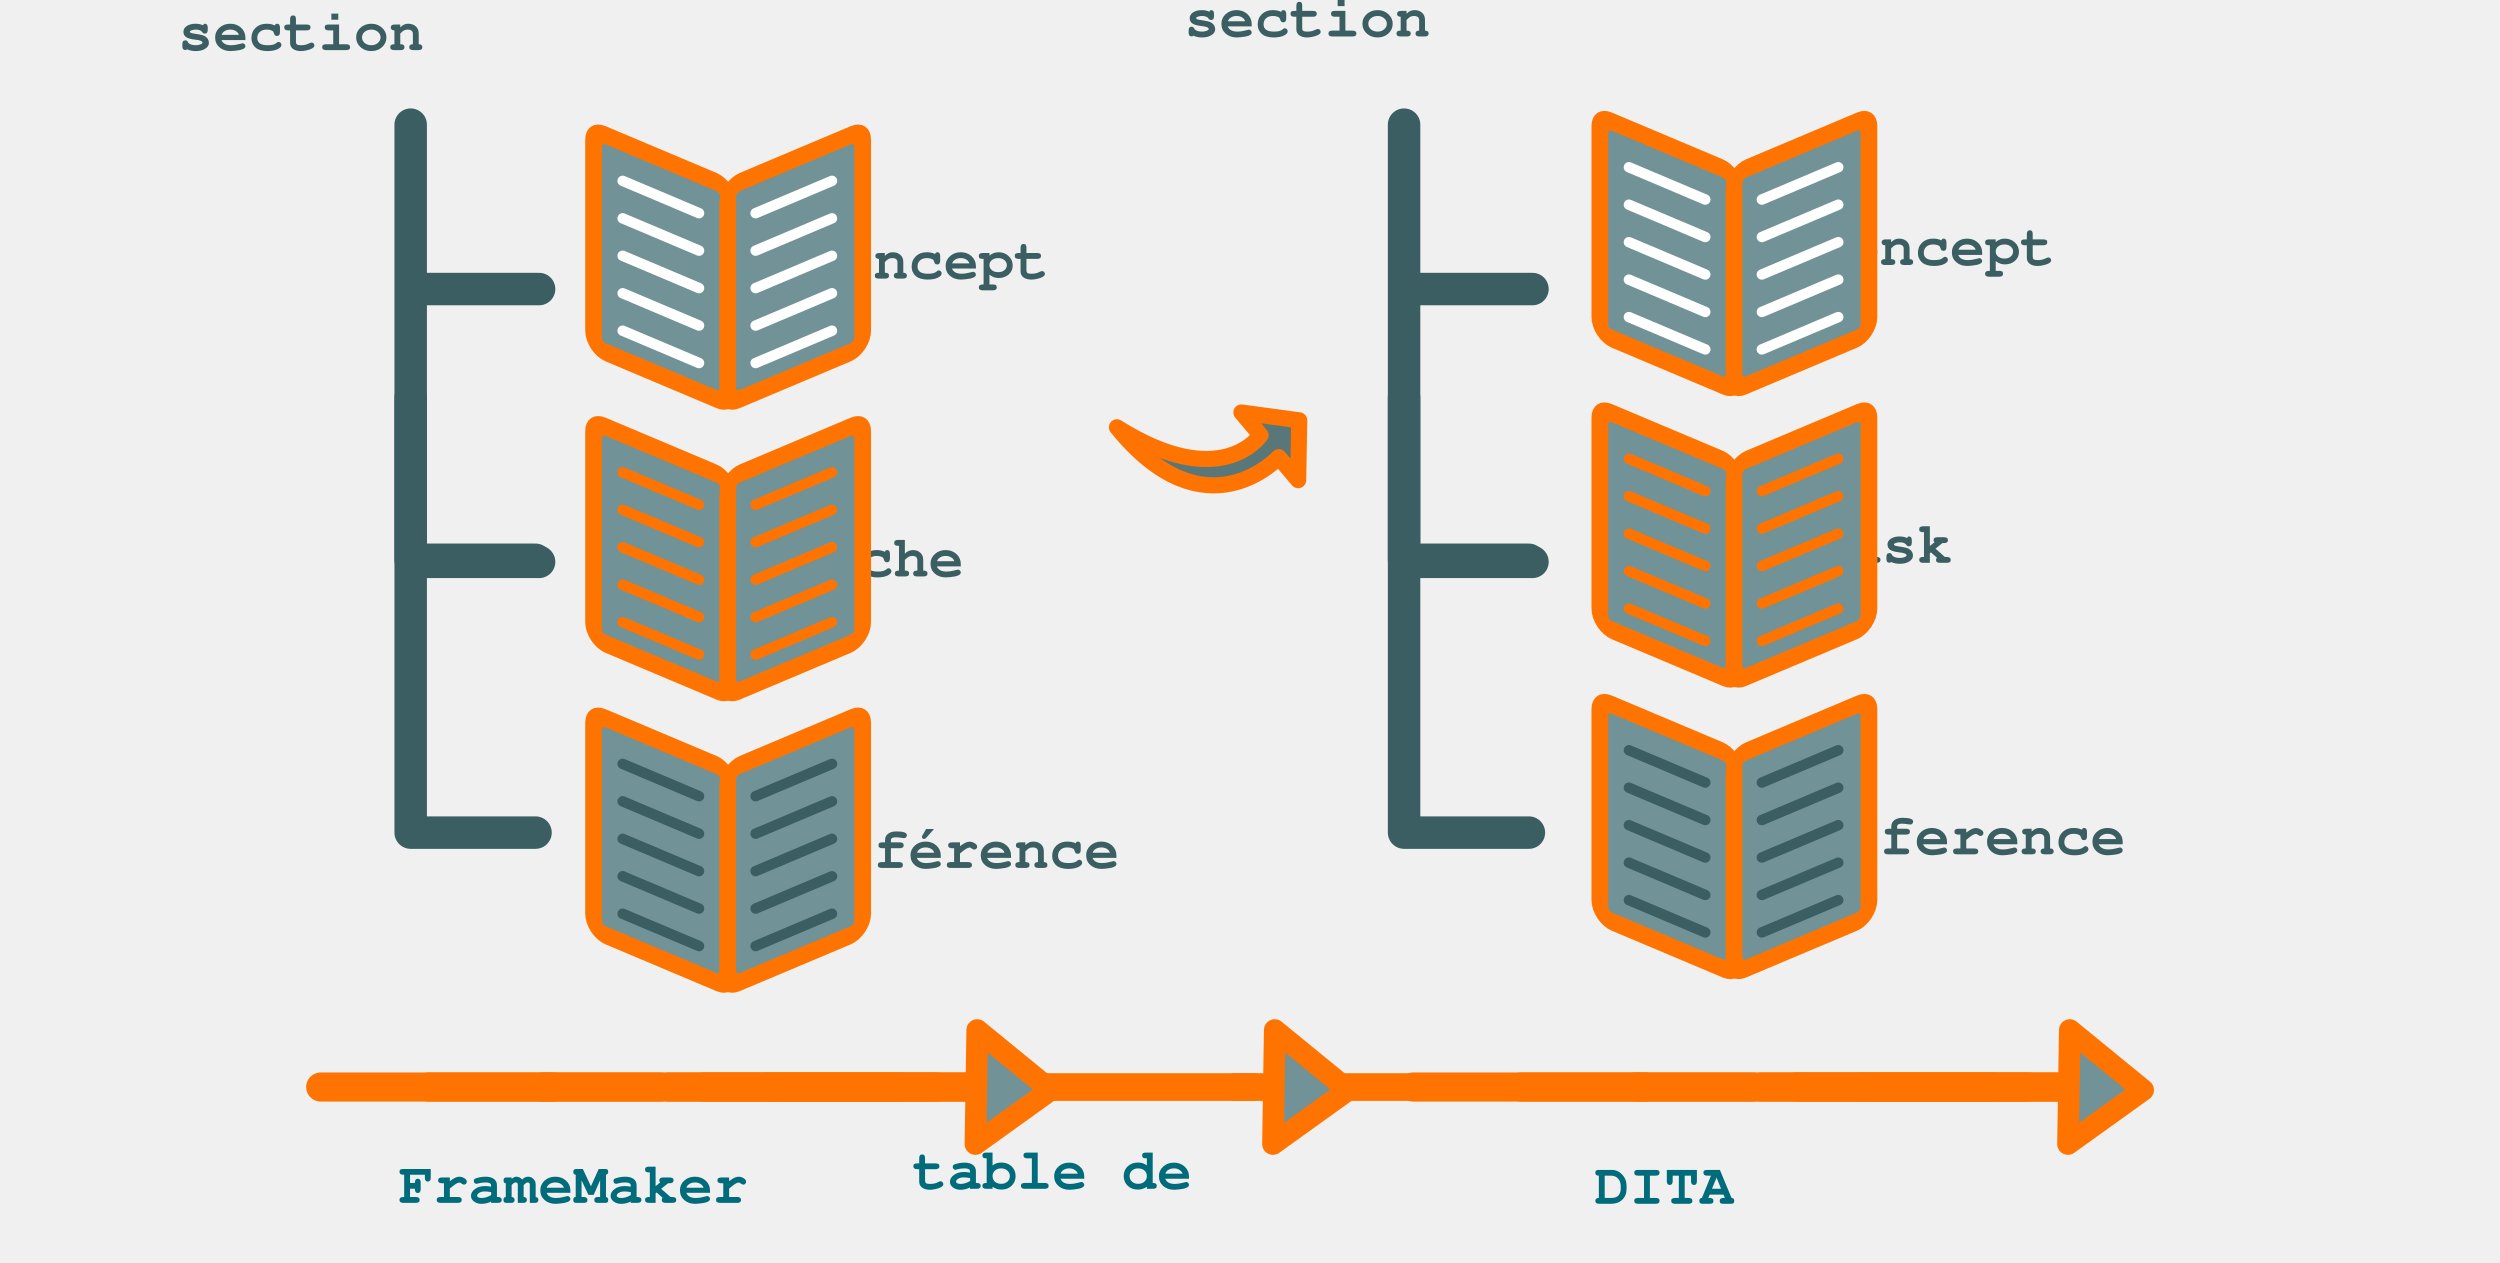
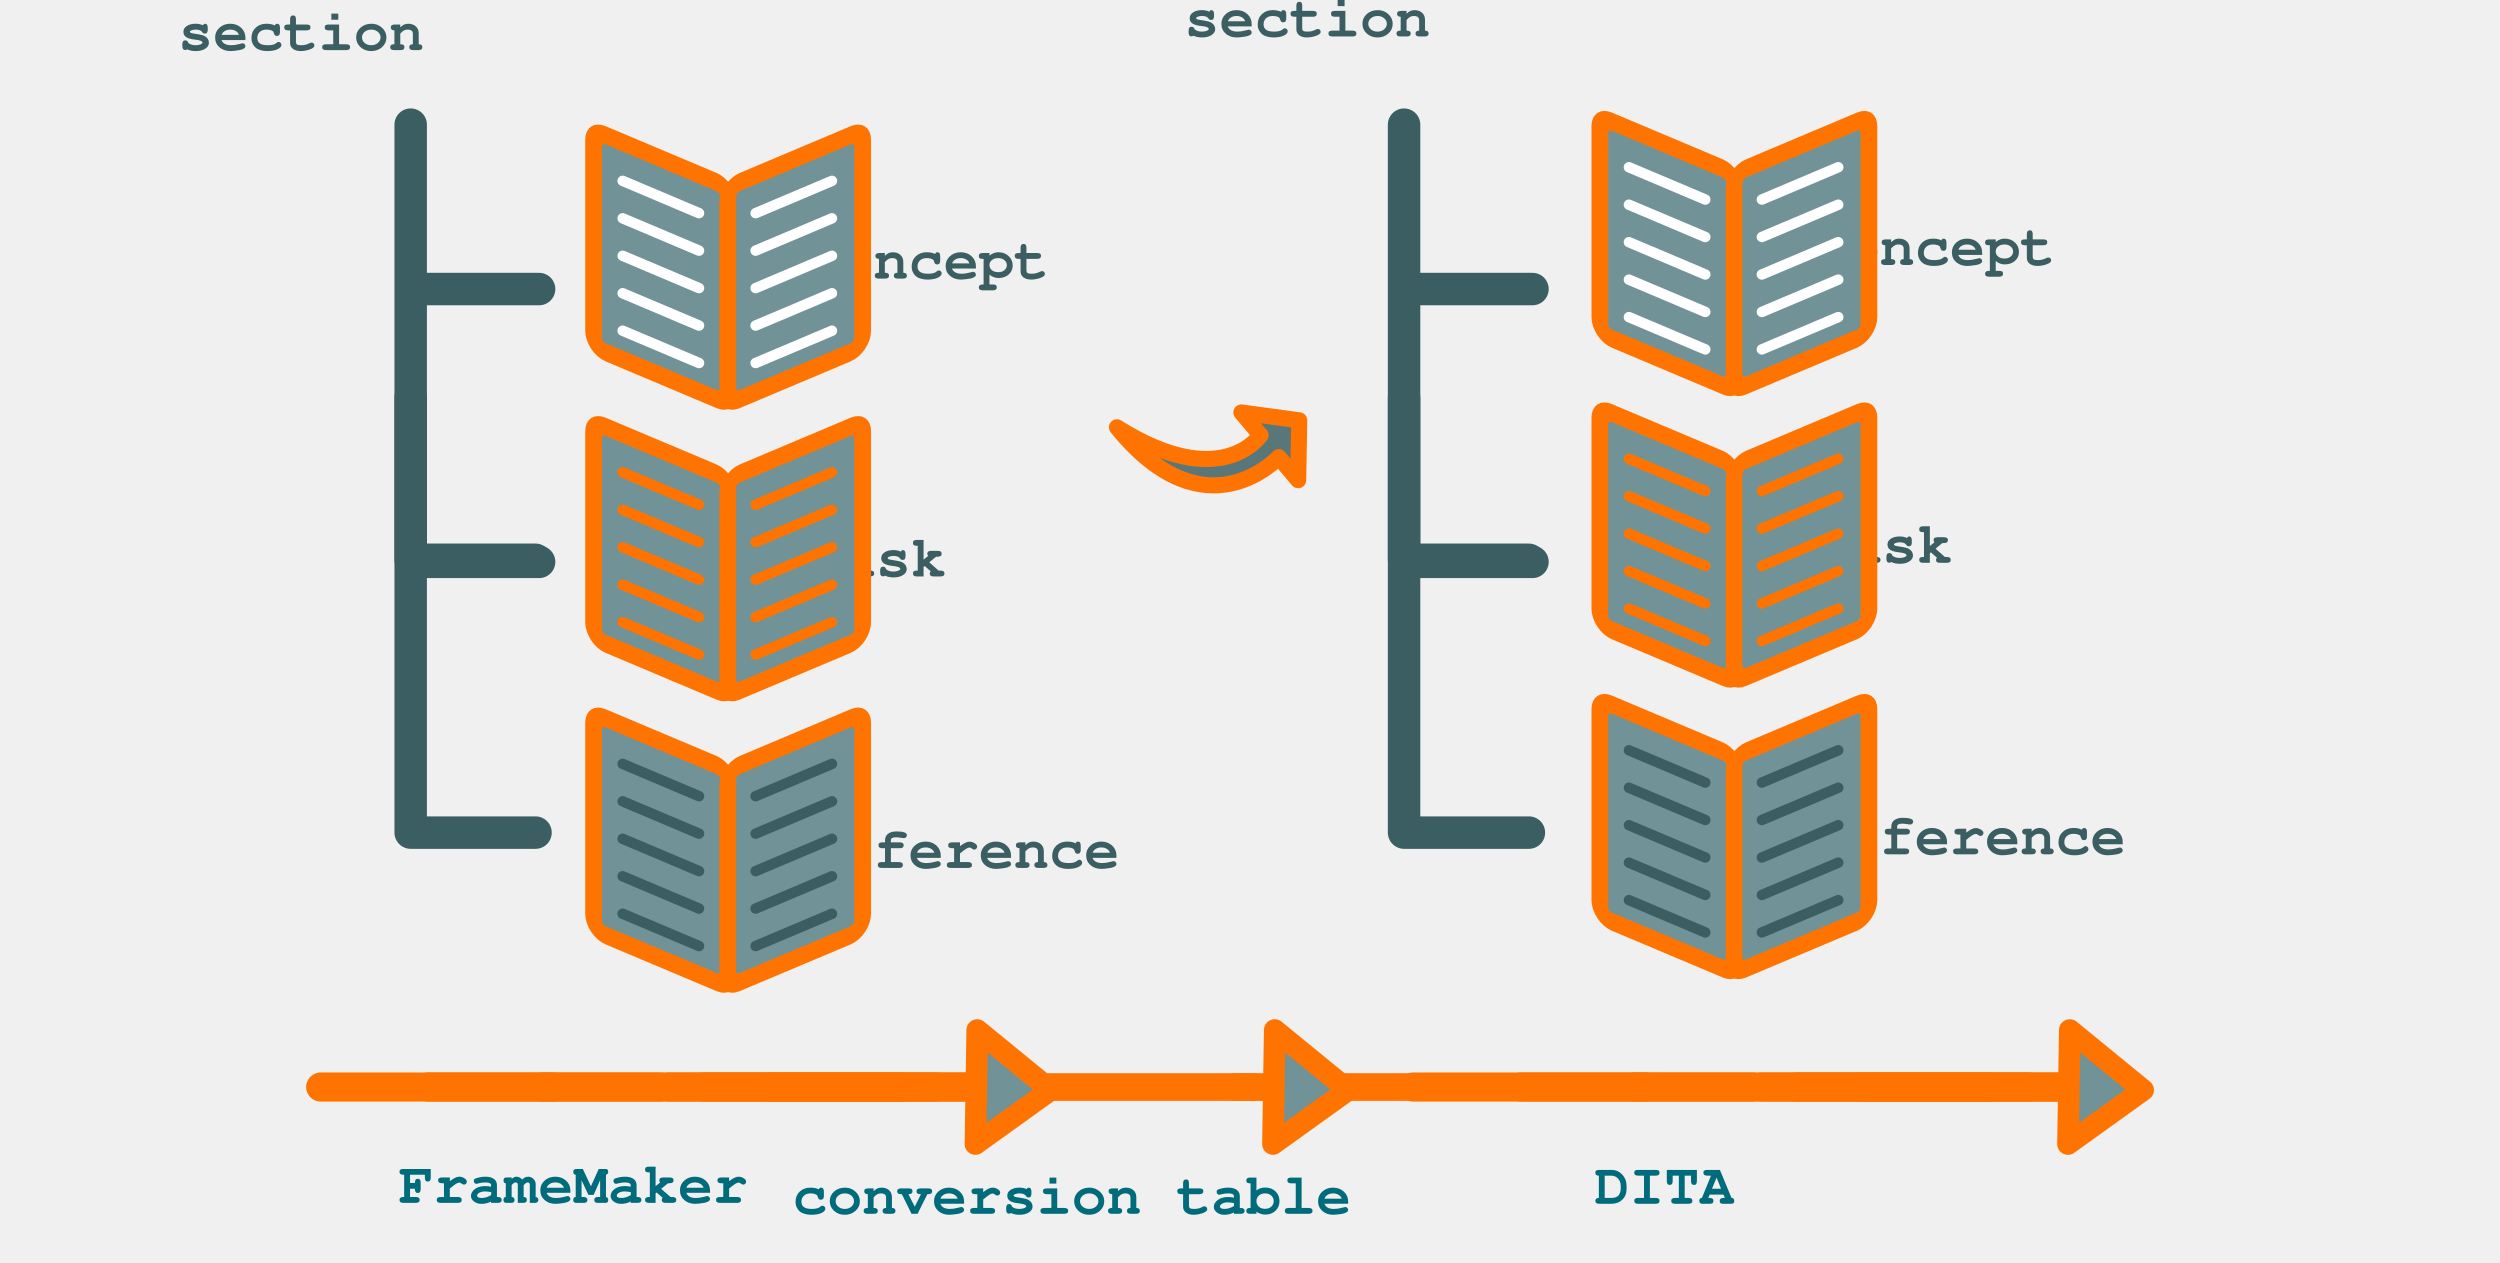
<svg xmlns="http://www.w3.org/2000/svg" xmlns:xlink="http://www.w3.org/1999/xlink" width="400" height="201.993" id="svg10454" version="1.1">
  <defs id="defs10456">
    <linearGradient id="linearGradient7097">
      <stop style="stop-color:#3a5e61;stop-opacity:1;" offset="0" id="stop7099" />
      <stop style="stop-color:#3a5e61;stop-opacity:0;" offset="1" id="stop7101" />
    </linearGradient>
    <linearGradient id="linearGradient5481">
      <stop style="stop-color:#3a5e61;stop-opacity:1;" offset="0" id="stop5483" />
    </linearGradient>
    <linearGradient id="linearGradient5481-4">
      <stop style="stop-color:#ffffff;stop-opacity:1;" offset="0" id="stop5483-2" />
    </linearGradient>
    <linearGradient id="linearGradient5481-5">
      <stop style="stop-color:#ffffff;stop-opacity:1;" offset="0" id="stop5483-8" />
    </linearGradient>
    <linearGradient xlink:href="#linearGradient5481" id="linearGradient5878" gradientUnits="userSpaceOnUse" x1="976.531" y1="194.231" x2="1005.905" y2="194.231" />
    <linearGradient xlink:href="#linearGradient7097" id="linearGradient7103" x1="522.81" y1="318.119" x2="522.81" y2="446.408" gradientUnits="userSpaceOnUse" gradientTransform="translate(-28.28427,-2.020305)" />
    <linearGradient xlink:href="#linearGradient7097-5" id="linearGradient7103-6" x1="522.81" y1="318.119" x2="522.81" y2="446.408" gradientUnits="userSpaceOnUse" gradientTransform="translate(-28.28427,-2.020305)" />
    <linearGradient id="linearGradient7097-5">
      <stop style="stop-color:#3a5e61;stop-opacity:1;" offset="0" id="stop7099-2" />
      <stop style="stop-color:#3a5e61;stop-opacity:0;" offset="1" id="stop7101-8" />
    </linearGradient>
    <linearGradient xlink:href="#linearGradient7097-5" id="linearGradient7202" x1="522.81" y1="318.119" x2="522.81" y2="446.408" gradientUnits="userSpaceOnUse" gradientTransform="translate(-28.28427,-2.020305)" />
    <linearGradient xlink:href="#linearGradient7097" id="linearGradient7448" gradientUnits="userSpaceOnUse" gradientTransform="translate(-28.28427,-2.020305)" x1="522.81" y1="318.119" x2="522.81" y2="446.408" />
    <linearGradient xlink:href="#linearGradient5481-4" id="linearGradient7482" gradientUnits="userSpaceOnUse" gradientTransform="translate(14.83925,136.3452)" x1="976.531" y1="194.231" x2="1005.905" y2="194.231" />
    <linearGradient xlink:href="#linearGradient5481-4" id="linearGradient3520" gradientUnits="userSpaceOnUse" gradientTransform="translate(14.83925,136.3452)" x1="976.531" y1="194.231" x2="1005.905" y2="194.231" />
    <linearGradient xlink:href="#linearGradient7097" id="linearGradient3522" gradientUnits="userSpaceOnUse" gradientTransform="translate(-28.28427,-2.020305)" x1="522.81" y1="318.119" x2="522.81" y2="446.408" />
    <linearGradient xlink:href="#linearGradient7097-5" id="linearGradient3524" gradientUnits="userSpaceOnUse" gradientTransform="translate(-28.28427,-2.020305)" x1="522.81" y1="318.119" x2="522.81" y2="446.408" />
    <linearGradient xlink:href="#linearGradient7097-4" id="linearGradient3522-9" gradientUnits="userSpaceOnUse" gradientTransform="translate(-28.28427,-2.020305)" x1="522.81" y1="318.119" x2="522.81" y2="446.408" />
    <linearGradient id="linearGradient7097-4">
      <stop style="stop-color:#3a5e61;stop-opacity:1;" offset="0" id="stop7099-1" />
      <stop style="stop-color:#3a5e61;stop-opacity:0;" offset="1" id="stop7101-9" />
    </linearGradient>
    <linearGradient xlink:href="#linearGradient7097-4" id="linearGradient3344" gradientUnits="userSpaceOnUse" gradientTransform="translate(-28.28427,-2.020305)" x1="522.81" y1="318.119" x2="522.81" y2="446.408" />
    <linearGradient xlink:href="#linearGradient7097" id="linearGradient3535" gradientUnits="userSpaceOnUse" gradientTransform="translate(-28.28427,-2.020305)" x1="522.81" y1="318.119" x2="522.81" y2="446.408" />
    <linearGradient xlink:href="#linearGradient900" id="linearGradient907" />
    <linearGradient xlink:href="#linearGradient900" id="linearGradient906" />
    <linearGradient xlink:href="#linearGradient900" id="linearGradient905" />
    <linearGradient xlink:href="#linearGradient900" id="linearGradient904" />
    <linearGradient xlink:href="#linearGradient900" id="linearGradient903" />
    <linearGradient id="linearGradient900">
      <stop style="stop-color:#000;stop-opacity:1;" offset="0" id="stop901" />
      <stop style="stop-color:#fff;stop-opacity:1;" offset="1" id="stop902" />
    </linearGradient>
    <linearGradient xlink:href="#linearGradient5481-4-4" id="linearGradient3520-1" gradientUnits="userSpaceOnUse" gradientTransform="translate(14.83925,136.3452)" x1="976.531" y1="194.231" x2="1005.905" y2="194.231" />
    <linearGradient id="linearGradient5481-4-4">
      <stop style="stop-color:#ffffff;stop-opacity:1;" offset="0" id="stop5483-2-6" />
    </linearGradient>
    <linearGradient xlink:href="#linearGradient7097-4" id="linearGradient7721" gradientUnits="userSpaceOnUse" gradientTransform="translate(-28.28427,-2.020305)" x1="522.81" y1="318.119" x2="522.81" y2="446.408" />
    <linearGradient xlink:href="#linearGradient5481-4" id="linearGradient7795" gradientUnits="userSpaceOnUse" gradientTransform="translate(14.83925,136.3452)" x1="976.531" y1="194.231" x2="1005.905" y2="194.231" />
    <linearGradient xlink:href="#linearGradient7097" id="linearGradient7797" gradientUnits="userSpaceOnUse" gradientTransform="translate(-28.28427,-2.020305)" x1="522.81" y1="318.119" x2="522.81" y2="446.408" />
    <linearGradient xlink:href="#linearGradient7097" id="linearGradient8062" gradientUnits="userSpaceOnUse" gradientTransform="translate(-28.28427,-2.020305)" x1="522.81" y1="318.119" x2="522.81" y2="446.408" />
    <linearGradient xlink:href="#linearGradient7097-4" id="linearGradient8064" gradientUnits="userSpaceOnUse" gradientTransform="translate(-28.28427,-2.020305)" x1="522.81" y1="318.119" x2="522.81" y2="446.408" />
    <linearGradient xlink:href="#linearGradient7097" id="linearGradient8202" gradientUnits="userSpaceOnUse" gradientTransform="translate(-28.28427,-2.020305)" x1="522.81" y1="318.119" x2="522.81" y2="446.408" />
    <linearGradient xlink:href="#linearGradient895" id="linearGradient902" />
    <linearGradient xlink:href="#linearGradient895" id="linearGradient901" />
    <linearGradient xlink:href="#linearGradient895" id="linearGradient900-7" />
    <linearGradient xlink:href="#linearGradient895" id="linearGradient899" />
    <linearGradient xlink:href="#linearGradient895" id="linearGradient898" />
    <linearGradient id="linearGradient895">
      <stop style="stop-color:#000;stop-opacity:1;" offset="0" id="stop896" />
      <stop style="stop-color:#fff;stop-opacity:1;" offset="1" id="stop897" />
    </linearGradient>
    <linearGradient xlink:href="#linearGradient7097" id="linearGradient4017" gradientUnits="userSpaceOnUse" gradientTransform="translate(-28.28427,-2.020305)" x1="522.81" y1="318.119" x2="522.81" y2="446.408" />
    <linearGradient xlink:href="#linearGradient7097-4" id="linearGradient4019" gradientUnits="userSpaceOnUse" gradientTransform="translate(-28.28427,-2.020305)" x1="522.81" y1="318.119" x2="522.81" y2="446.408" />
    <linearGradient xlink:href="#linearGradient7097" id="linearGradient4196" gradientUnits="userSpaceOnUse" gradientTransform="translate(-28.28427,-2.020305)" x1="522.81" y1="318.119" x2="522.81" y2="446.408" />
    <linearGradient xlink:href="#linearGradient7097-4" id="linearGradient4198" gradientUnits="userSpaceOnUse" gradientTransform="translate(-28.28427,-2.020305)" x1="522.81" y1="318.119" x2="522.81" y2="446.408" />
    <linearGradient xlink:href="#linearGradient7097" id="linearGradient4322" gradientUnits="userSpaceOnUse" gradientTransform="translate(-28.28427,-2.020305)" x1="522.81" y1="318.119" x2="522.81" y2="446.408" />
    <linearGradient xlink:href="#linearGradient7097-4" id="linearGradient4324" gradientUnits="userSpaceOnUse" gradientTransform="translate(-28.28427,-2.020305)" x1="522.81" y1="318.119" x2="522.81" y2="446.408" />
    <linearGradient xlink:href="#linearGradient7097" id="linearGradient4478" gradientUnits="userSpaceOnUse" gradientTransform="translate(-28.28427,-2.020305)" x1="522.81" y1="318.119" x2="522.81" y2="446.408" />
    <linearGradient xlink:href="#linearGradient7097" id="linearGradient4533" gradientUnits="userSpaceOnUse" gradientTransform="translate(114.3769,0.8774964)" x1="522.81" y1="318.119" x2="522.81" y2="446.408" />
    <linearGradient xlink:href="#linearGradient7097-4" id="linearGradient4539" gradientUnits="userSpaceOnUse" gradientTransform="translate(-28.28427,-2.020305)" x1="522.81" y1="318.119" x2="522.81" y2="446.408" />
    <linearGradient xlink:href="#linearGradient7097-4" id="linearGradient4609" gradientUnits="userSpaceOnUse" gradientTransform="translate(-28.28427,-2.020305)" x1="522.81" y1="318.119" x2="522.81" y2="446.408" />
    <linearGradient xlink:href="#linearGradient7097-4" id="linearGradient4664" gradientUnits="userSpaceOnUse" gradientTransform="translate(275.3793,-1.301877)" x1="522.81" y1="318.119" x2="522.81" y2="446.408" />
    <linearGradient xlink:href="#linearGradient7097" id="linearGradient3972" gradientUnits="userSpaceOnUse" gradientTransform="translate(114.3769,0.8774964)" x1="522.81" y1="318.119" x2="522.81" y2="446.408" />
    <linearGradient xlink:href="#linearGradient7097-4" id="linearGradient3974" gradientUnits="userSpaceOnUse" gradientTransform="translate(275.3793,-1.301877)" x1="522.81" y1="318.119" x2="522.81" y2="446.408" />
  </defs>
  <g id="layer1" transform="translate(-660.6425,-310.2993)">
    <g id="g3864" transform="translate(42.39442,0)">
      <g id="g3828" transform="translate(43.22405,0)">
        <path d="m 772.662,484.223 33.675,0" id="path850-9-57-6-9-9" style="fill:none;stroke:#ff7400;stroke-width:4.43;stroke-linecap:round;stroke-linejoin:round;stroke-opacity:1;stroke-dasharray:none" />
        <text id="text4662" y="466.541" x="313.92" style="font-style:normal;font-weight:normal;line-height:0%;font-family:sans-serif;letter-spacing:0px;word-spacing:0px;fill:#000000;fill-opacity:1;stroke:none" xml:space="preserve">
          <tspan y="466.541" x="313.92" id="tspan4664" style="font-size:29.632px;line-height:1.25;font-family:sans-serif"> </tspan>
        </text>
        <text id="text4662-2" y="636.536" x="284.401" style="font-style:normal;font-weight:normal;line-height:0%;font-family:sans-serif;letter-spacing:0px;word-spacing:0px;fill:#000000;fill-opacity:1;stroke:none" xml:space="preserve">
          <tspan y="636.536" x="284.401" id="tspan4664-4" style="font-size:14.438px;line-height:1.25;font-family:sans-serif"> </tspan>
        </text>
        <text id="text4402" y="571.592" x="-0.318" style="font-style:normal;font-weight:normal;line-height:0%;font-family:sans-serif;letter-spacing:0px;word-spacing:0px;fill:#000000;fill-opacity:1;stroke:none" xml:space="preserve">
          <tspan y="571.592" x="-0.318" id="tspan4404" style="font-size:40px;line-height:1.25;font-family:sans-serif"> </tspan>
        </text>
        <text id="text7027-1-1-0-6-5-6-9-1" y="318.316" x="637.227" style="font-style:normal;font-weight:normal;line-height:0%;font-family:sans-serif;letter-spacing:0px;word-spacing:0px;fill:url(#linearGradient3972);fill-opacity:1;stroke:none" xml:space="preserve">
          <tspan id="tspan9724-2-6-8" style="font-style:normal;font-variant:normal;font-weight:bold;font-stretch:normal;font-size:9.369px;line-height:125%;font-family:FreeMono;-inkscape-font-specification:'FreeMono Bold';text-align:center;writing-mode:lr-tb;text-anchor:middle;fill:url(#linearGradient3972);fill-opacity:1" y="318.316" x="637.227">section</tspan>
        </text>
        <g id="g6316" transform="translate(723.4029,-11.24433)">
          <text xml:space="preserve" style="font-style:normal;font-weight:normal;line-height:0%;font-family:sans-serif;letter-spacing:0px;word-spacing:0px;fill:#3a5e61;fill-opacity:1;stroke:none" x="16.961" y="366.119" id="text7027-1-1-0-6-5-4-9">
            <tspan x="16.961" y="366.119" style="font-style:normal;font-variant:normal;font-weight:bold;font-stretch:normal;font-size:9.369px;line-height:125%;font-family:FreeMono;-inkscape-font-specification:'FreeMono Bold';text-align:center;writing-mode:lr-tb;text-anchor:middle;fill:#3a5e61;fill-opacity:1" id="tspan9724-3-6">concept</tspan>
          </text>
          <g id="g6016" transform="matrix(0.472881,0,0,0.472881,-432.6854,308.1071)">
            <rect y="-265.65" x="-919.96" width="49.543" transform="matrix(-0.9214693,-0.3884513,0,1,0,0)" style="font-size:12px;fill:#719296;fill-opacity:1;fill-rule:evenodd;stroke:#ff7400;stroke-width:6.143;stroke-linejoin:round;stroke-opacity:1;stroke-dasharray:none" rx="4.375" id="rect602-0-9-7-3" height="73.435" />
            <rect y="448.96" x="919.679" width="49.543" transform="matrix(0.9214691,-0.3884517,0,1,0,0)" style="font-size:12px;fill:#719296;fill-opacity:1;fill-rule:evenodd;stroke:#ff7400;stroke-width:6.143;stroke-linejoin:round;stroke-opacity:1;stroke-dasharray:none" rx="4.375" id="rect603-6-0-2-5" height="73.435" />
            <path style="fill:none;stroke:#ffffff;stroke-width:3.538;stroke-linecap:round;stroke-linejoin:round;stroke-opacity:1;stroke-dasharray:none" id="path828-7-8-0-5" d="M 837.736,100.537 811.901,89.613" />
            <path style="fill:none;stroke:#ffffff;stroke-width:3.538;stroke-linecap:round;stroke-linejoin:round;stroke-opacity:1;stroke-dasharray:none" id="path829-4-5-6-5" d="M 837.736,113.214 811.901,102.289" />
            <path style="fill:none;stroke:#ffffff;stroke-width:3.538;stroke-linecap:round;stroke-linejoin:round;stroke-opacity:1;stroke-dasharray:none" id="path832-8-0-2-4" d="M 837.736,138.566 811.901,127.641" />
            <path style="fill:none;stroke:#ffffff;stroke-width:3.538;stroke-linecap:round;stroke-linejoin:round;stroke-opacity:1;stroke-dasharray:none" id="path833-5-9-9-9" d="M 837.736,151.242 811.901,140.317" />
            <path style="fill:none;stroke:#ffffff;stroke-width:3.538;stroke-linecap:round;stroke-linejoin:round;stroke-opacity:1;stroke-dasharray:none" id="path834-8-6-90-8" d="M 837.736,125.89 811.901,114.965" />
            <path style="fill:none;stroke:#ffffff;stroke-width:3.538;stroke-linecap:round;stroke-linejoin:round;stroke-opacity:1;stroke-dasharray:none" id="path828-2-6-8-1-7" d="M 856.887,100.537 882.722,89.613" />
            <path style="fill:none;stroke:#ffffff;stroke-width:3.538;stroke-linecap:round;stroke-linejoin:round;stroke-opacity:1;stroke-dasharray:none" id="path829-0-0-5-3-6" d="M 856.887,113.214 882.722,102.289" />
            <path style="fill:none;stroke:#ffffff;stroke-width:3.538;stroke-linecap:round;stroke-linejoin:round;stroke-opacity:1;stroke-dasharray:none" id="path832-7-6-6-1-3" d="M 856.887,138.566 882.722,127.641" />
            <path style="fill:none;stroke:#ffffff;stroke-width:3.538;stroke-linecap:round;stroke-linejoin:round;stroke-opacity:1;stroke-dasharray:none" id="path833-3-6-1-1-9" d="M 856.887,151.242 882.722,140.317" />
            <path style="fill:none;stroke:#ffffff;stroke-width:3.538;stroke-linecap:round;stroke-linejoin:round;stroke-opacity:1;stroke-dasharray:none" id="path834-1-4-1-0-9" d="M 856.887,125.89 882.722,114.965" />
          </g>
        </g>
        <g id="g6345" transform="translate(723.4029,-11.24433)">
          <text xml:space="preserve" style="font-style:normal;font-weight:normal;line-height:0%;font-family:sans-serif;letter-spacing:0px;word-spacing:0px;fill:#3a5e61;fill-opacity:1;stroke:none" x="8.919" y="413.772" id="text7027-1-1-0-6-5-4-9-4-4">
-             <tspan x="8.919" y="413.772" style="font-style:normal;font-variant:normal;font-weight:bold;font-stretch:normal;font-size:9.369px;line-height:125%;font-family:FreeMono;-inkscape-font-specification:'FreeMono Bold';text-align:center;writing-mode:lr-tb;text-anchor:middle;fill:#3a5e61;fill-opacity:1" id="tspan9724-3-6-2-0">tâche</tspan>
+             <tspan x="8.919" y="413.772" style="font-style:normal;font-variant:normal;font-weight:bold;font-stretch:normal;font-size:9.369px;line-height:125%;font-family:FreeMono;-inkscape-font-specification:'FreeMono Bold';text-align:center;writing-mode:lr-tb;text-anchor:middle;fill:#3a5e61;fill-opacity:1" id="tspan9724-3-6-2-0">task</tspan>
          </text>
          <g id="g5988" transform="matrix(0.472881,0,0,0.472881,-433.136,290.8844)">
            <rect y="-130.999" x="-920.994" width="49.543" transform="matrix(-0.9214693,-0.3884513,0,1,0,0)" style="font-size:12px;fill:#719296;fill-opacity:1;fill-rule:evenodd;stroke:#ff7400;stroke-width:6.143;stroke-linejoin:round;stroke-opacity:1;stroke-dasharray:none" rx="4.375" id="rect602-0-9-7-3-9-7" height="73.435" />
            <rect y="584.415" x="920.713" width="49.543" transform="matrix(0.9214691,-0.3884517,0,1,0,0)" style="font-size:12px;fill:#719296;fill-opacity:1;fill-rule:evenodd;stroke:#ff7400;stroke-width:6.143;stroke-linejoin:round;stroke-opacity:1;stroke-dasharray:none" rx="4.375" id="rect603-6-0-2-5-0-3" height="73.435" />
            <path style="fill:none;stroke:#ff7400;stroke-width:3.538;stroke-linecap:round;stroke-linejoin:round;stroke-opacity:1;stroke-dasharray:none" id="path828-7-8-0-5-9-0" d="M 838.689,235.59 812.854,224.666" />
            <path style="fill:none;stroke:#ff7400;stroke-width:3.538;stroke-linecap:round;stroke-linejoin:round;stroke-opacity:1;stroke-dasharray:none" id="path829-4-5-6-5-4-9" d="M 838.689,248.267 812.854,237.342" />
            <path style="fill:none;stroke:#ff7400;stroke-width:3.538;stroke-linecap:round;stroke-linejoin:round;stroke-opacity:1;stroke-dasharray:none" id="path832-8-0-2-4-3-3" d="M 838.689,273.619 812.854,262.694" />
            <path style="fill:none;stroke:#ff7400;stroke-width:3.538;stroke-linecap:round;stroke-linejoin:round;stroke-opacity:1;stroke-dasharray:none" id="path833-5-9-9-9-5-6" d="M 838.689,286.295 812.854,275.37" />
            <path style="fill:none;stroke:#ff7400;stroke-width:3.538;stroke-linecap:round;stroke-linejoin:round;stroke-opacity:1;stroke-dasharray:none" id="path834-8-6-90-8-8-6" d="M 838.689,260.943 812.854,250.018" />
            <path style="fill:none;stroke:#ff7400;stroke-width:3.538;stroke-linecap:round;stroke-linejoin:round;stroke-opacity:1;stroke-dasharray:none" id="path828-2-6-8-1-7-9-1" d="m 857.84,235.59 25.836,-10.925" />
            <path style="fill:none;stroke:#ff7400;stroke-width:3.538;stroke-linecap:round;stroke-linejoin:round;stroke-opacity:1;stroke-dasharray:none" id="path829-0-0-5-3-6-0-1" d="m 857.84,248.267 25.836,-10.925" />
            <path style="fill:none;stroke:#ff7400;stroke-width:3.538;stroke-linecap:round;stroke-linejoin:round;stroke-opacity:1;stroke-dasharray:none" id="path832-7-6-6-1-3-5-4" d="m 857.84,273.619 25.836,-10.925" />
            <path style="fill:none;stroke:#ff7400;stroke-width:3.538;stroke-linecap:round;stroke-linejoin:round;stroke-opacity:1;stroke-dasharray:none" id="path833-3-6-1-1-9-1-0" d="m 857.84,286.295 25.836,-10.925" />
            <path style="fill:none;stroke:#ff7400;stroke-width:3.538;stroke-linecap:round;stroke-linejoin:round;stroke-opacity:1;stroke-dasharray:none" id="path834-1-4-1-0-9-6-4" d="m 857.84,260.943 25.836,-10.925" />
          </g>
        </g>
        <g id="g6362" transform="translate(723.4029,-11.24433)">
          <text xml:space="preserve" style="font-style:normal;font-weight:normal;line-height:0%;font-family:sans-serif;letter-spacing:0px;word-spacing:0px;fill:#3a5e61;fill-opacity:1;stroke:none" x="22.579" y="460.414" id="text7027-1-1-0-6-5-4-9-4">
-             <tspan x="22.579" y="460.414" style="font-style:normal;font-variant:normal;font-weight:bold;font-stretch:normal;font-size:9.369px;line-height:125%;font-family:FreeMono;-inkscape-font-specification:'FreeMono Bold';text-align:center;writing-mode:lr-tb;text-anchor:middle;fill:#3a5e61;fill-opacity:1" id="tspan9724-3-6-2">référence</tspan>
+             <tspan x="22.579" y="460.414" style="font-style:normal;font-variant:normal;font-weight:bold;font-stretch:normal;font-size:9.369px;line-height:125%;font-family:FreeMono;-inkscape-font-specification:'FreeMono Bold';text-align:center;writing-mode:lr-tb;text-anchor:middle;fill:#3a5e61;fill-opacity:1" id="tspan9724-3-6-2">reference</tspan>
          </text>
          <g id="g6044" transform="matrix(0.472881,0,0,0.472881,-432.4728,277.8025)">
            <rect y="-4.111" x="-919.472" width="49.543" transform="matrix(-0.9214693,-0.3884513,0,1,0,0)" style="font-size:12px;fill:#719296;fill-opacity:1;fill-rule:evenodd;stroke:#ff7400;stroke-width:6.143;stroke-linejoin:round;stroke-opacity:1;stroke-dasharray:none" rx="4.375" id="rect602-0-9-7-3-9" height="73.435" />
            <rect y="710.121" x="919.191" width="49.543" transform="matrix(0.9214691,-0.3884517,0,1,0,0)" style="font-size:12px;fill:#719296;fill-opacity:1;fill-rule:evenodd;stroke:#ff7400;stroke-width:6.143;stroke-linejoin:round;stroke-opacity:1;stroke-dasharray:none" rx="4.375" id="rect603-6-0-2-5-0" height="73.435" />
            <path style="fill:none;stroke:#3a5e61;stroke-width:3.538;stroke-linecap:round;stroke-linejoin:round;stroke-opacity:1;stroke-dasharray:none" id="path828-7-8-0-5-9" d="M 837.287,361.887 811.451,350.962" />
            <path style="fill:none;stroke:#3a5e61;stroke-width:3.538;stroke-linecap:round;stroke-linejoin:round;stroke-opacity:1;stroke-dasharray:none" id="path829-4-5-6-5-4" d="M 837.287,374.563 811.451,363.639" />
            <path style="fill:none;stroke:#3a5e61;stroke-width:3.538;stroke-linecap:round;stroke-linejoin:round;stroke-opacity:1;stroke-dasharray:none" id="path832-8-0-2-4-3" d="M 837.287,399.916 811.451,388.991" />
            <path style="fill:none;stroke:#3a5e61;stroke-width:3.538;stroke-linecap:round;stroke-linejoin:round;stroke-opacity:1;stroke-dasharray:none" id="path833-5-9-9-9-5" d="M 837.287,412.592 811.451,401.667" />
            <path style="fill:none;stroke:#3a5e61;stroke-width:3.538;stroke-linecap:round;stroke-linejoin:round;stroke-opacity:1;stroke-dasharray:none" id="path834-8-6-90-8-8" d="M 837.287,387.24 811.451,376.315" />
            <path style="fill:none;stroke:#3a5e61;stroke-width:3.538;stroke-linecap:round;stroke-linejoin:round;stroke-opacity:1;stroke-dasharray:none" id="path828-2-6-8-1-7-9" d="m 856.437,361.887 25.836,-10.925" />
            <path style="fill:none;stroke:#3a5e61;stroke-width:3.538;stroke-linecap:round;stroke-linejoin:round;stroke-opacity:1;stroke-dasharray:none" id="path829-0-0-5-3-6-0" d="m 856.437,374.563 25.836,-10.925" />
            <path style="fill:none;stroke:#3a5e61;stroke-width:3.538;stroke-linecap:round;stroke-linejoin:round;stroke-opacity:1;stroke-dasharray:none" id="path832-7-6-6-1-3-5" d="m 856.437,399.916 25.836,-10.925" />
            <path style="fill:none;stroke:#3a5e61;stroke-width:3.538;stroke-linecap:round;stroke-linejoin:round;stroke-opacity:1;stroke-dasharray:none" id="path833-3-6-1-1-9-1" d="m 856.437,412.592 25.836,-10.925" />
            <path style="fill:none;stroke:#3a5e61;stroke-width:3.538;stroke-linecap:round;stroke-linejoin:round;stroke-opacity:1;stroke-dasharray:none" id="path834-1-4-1-0-9-6" d="m 856.437,387.24 25.836,-10.925" />
          </g>
        </g>
        <text xml:space="preserve" style="font-style:normal;font-weight:normal;line-height:0%;font-family:sans-serif;letter-spacing:0px;word-spacing:0px;fill:#006b7b;fill-opacity:1;stroke:none" x="680.787" y="502.758" id="text7027-5-7-7">
          <tspan x="680.787" y="502.758" style="font-style:normal;font-variant:normal;font-weight:bold;font-stretch:normal;font-size:9.31px;line-height:125%;font-family:FreeMono;-inkscape-font-specification:'FreeMono Bold';text-align:center;writing-mode:lr-tb;text-anchor:middle;fill:#006b7b;fill-opacity:1" id="tspan14713-9">FrameMaker</tspan>
        </text>
        <text id="text7027-1-1-0-6-5-6-9-1-3" y="316.136" x="798.229" style="font-style:normal;font-weight:normal;line-height:0%;font-family:sans-serif;letter-spacing:0px;word-spacing:0px;fill:url(#linearGradient3974);fill-opacity:1;stroke:none" xml:space="preserve">
          <tspan id="tspan9724-2-6-8-6" style="font-style:normal;font-variant:normal;font-weight:bold;font-stretch:normal;font-size:9.369px;line-height:125%;font-family:FreeMono;-inkscape-font-specification:'FreeMono Bold';text-align:center;writing-mode:lr-tb;text-anchor:middle;fill:url(#linearGradient3974);fill-opacity:1" y="316.136" x="798.229">section</tspan>
        </text>
        <g id="g6316-9" transform="translate(884.4053,-13.42371)">
          <text xml:space="preserve" style="font-style:normal;font-weight:normal;line-height:0%;font-family:sans-serif;letter-spacing:0px;word-spacing:0px;fill:#3a5e61;fill-opacity:1;stroke:none" x="16.961" y="366.119" id="text7027-1-1-0-6-5-4-9-7">
            <tspan x="16.961" y="366.119" style="font-style:normal;font-variant:normal;font-weight:bold;font-stretch:normal;font-size:9.369px;line-height:125%;font-family:FreeMono;-inkscape-font-specification:'FreeMono Bold';text-align:center;writing-mode:lr-tb;text-anchor:middle;fill:#3a5e61;fill-opacity:1" id="tspan9724-3-6-7">concept</tspan>
          </text>
          <g id="g6016-3" transform="matrix(0.472881,0,0,0.472881,-432.6854,308.1071)">
            <rect y="-265.65" x="-919.96" width="49.543" transform="matrix(-0.9214693,-0.3884513,0,1,0,0)" style="font-size:12px;fill:#719296;fill-opacity:1;fill-rule:evenodd;stroke:#ff7400;stroke-width:6.143;stroke-linejoin:round;stroke-opacity:1;stroke-dasharray:none" rx="4.375" id="rect602-0-9-7-3-1" height="73.435" />
            <rect y="448.96" x="919.679" width="49.543" transform="matrix(0.9214691,-0.3884517,0,1,0,0)" style="font-size:12px;fill:#719296;fill-opacity:1;fill-rule:evenodd;stroke:#ff7400;stroke-width:6.143;stroke-linejoin:round;stroke-opacity:1;stroke-dasharray:none" rx="4.375" id="rect603-6-0-2-5-8" height="73.435" />
            <path style="fill:none;stroke:#ffffff;stroke-width:3.538;stroke-linecap:round;stroke-linejoin:round;stroke-opacity:1;stroke-dasharray:none" id="path828-7-8-0-5-5" d="M 837.736,100.537 811.901,89.613" />
            <path style="fill:none;stroke:#ffffff;stroke-width:3.538;stroke-linecap:round;stroke-linejoin:round;stroke-opacity:1;stroke-dasharray:none" id="path829-4-5-6-5-1" d="M 837.736,113.214 811.901,102.289" />
            <path style="fill:none;stroke:#ffffff;stroke-width:3.538;stroke-linecap:round;stroke-linejoin:round;stroke-opacity:1;stroke-dasharray:none" id="path832-8-0-2-4-2" d="M 837.736,138.566 811.901,127.641" />
            <path style="fill:none;stroke:#ffffff;stroke-width:3.538;stroke-linecap:round;stroke-linejoin:round;stroke-opacity:1;stroke-dasharray:none" id="path833-5-9-9-9-4" d="M 837.736,151.242 811.901,140.317" />
            <path style="fill:none;stroke:#ffffff;stroke-width:3.538;stroke-linecap:round;stroke-linejoin:round;stroke-opacity:1;stroke-dasharray:none" id="path834-8-6-90-8-6" d="M 837.736,125.89 811.901,114.965" />
            <path style="fill:none;stroke:#ffffff;stroke-width:3.538;stroke-linecap:round;stroke-linejoin:round;stroke-opacity:1;stroke-dasharray:none" id="path828-2-6-8-1-7-2" d="M 856.887,100.537 882.722,89.613" />
            <path style="fill:none;stroke:#ffffff;stroke-width:3.538;stroke-linecap:round;stroke-linejoin:round;stroke-opacity:1;stroke-dasharray:none" id="path829-0-0-5-3-6-7" d="M 856.887,113.214 882.722,102.289" />
            <path style="fill:none;stroke:#ffffff;stroke-width:3.538;stroke-linecap:round;stroke-linejoin:round;stroke-opacity:1;stroke-dasharray:none" id="path832-7-6-6-1-3-2" d="M 856.887,138.566 882.722,127.641" />
            <path style="fill:none;stroke:#ffffff;stroke-width:3.538;stroke-linecap:round;stroke-linejoin:round;stroke-opacity:1;stroke-dasharray:none" id="path833-3-6-1-1-9-7" d="M 856.887,151.242 882.722,140.317" />
            <path style="fill:none;stroke:#ffffff;stroke-width:3.538;stroke-linecap:round;stroke-linejoin:round;stroke-opacity:1;stroke-dasharray:none" id="path834-1-4-1-0-9-9" d="M 856.887,125.89 882.722,114.965" />
          </g>
        </g>
        <g id="g6345-1" transform="translate(884.4053,-13.42371)">
          <text xml:space="preserve" style="font-style:normal;font-weight:normal;line-height:0%;font-family:sans-serif;letter-spacing:0px;word-spacing:0px;fill:#3a5e61;fill-opacity:1;stroke:none" x="8.919" y="413.772" id="text7027-1-1-0-6-5-4-9-4-4-7">
            <tspan x="8.919" y="413.772" style="font-style:normal;font-variant:normal;font-weight:bold;font-stretch:normal;font-size:9.369px;line-height:125%;font-family:FreeMono;-inkscape-font-specification:'FreeMono Bold';text-align:center;writing-mode:lr-tb;text-anchor:middle;fill:#3a5e61;fill-opacity:1" id="tspan9724-3-6-2-0-3">task</tspan>
          </text>
          <g id="g5988-2" transform="matrix(0.472881,0,0,0.472881,-433.136,290.8844)">
            <rect y="-130.999" x="-920.994" width="49.543" transform="matrix(-0.9214693,-0.3884513,0,1,0,0)" style="font-size:12px;fill:#719296;fill-opacity:1;fill-rule:evenodd;stroke:#ff7400;stroke-width:6.143;stroke-linejoin:round;stroke-opacity:1;stroke-dasharray:none" rx="4.375" id="rect602-0-9-7-3-9-7-6" height="73.435" />
            <rect y="584.415" x="920.713" width="49.543" transform="matrix(0.9214691,-0.3884517,0,1,0,0)" style="font-size:12px;fill:#719296;fill-opacity:1;fill-rule:evenodd;stroke:#ff7400;stroke-width:6.143;stroke-linejoin:round;stroke-opacity:1;stroke-dasharray:none" rx="4.375" id="rect603-6-0-2-5-0-3-7" height="73.435" />
            <path style="fill:none;stroke:#ff7400;stroke-width:3.538;stroke-linecap:round;stroke-linejoin:round;stroke-opacity:1;stroke-dasharray:none" id="path828-7-8-0-5-9-0-3" d="M 838.689,235.59 812.854,224.666" />
            <path style="fill:none;stroke:#ff7400;stroke-width:3.538;stroke-linecap:round;stroke-linejoin:round;stroke-opacity:1;stroke-dasharray:none" id="path829-4-5-6-5-4-9-7" d="M 838.689,248.267 812.854,237.342" />
            <path style="fill:none;stroke:#ff7400;stroke-width:3.538;stroke-linecap:round;stroke-linejoin:round;stroke-opacity:1;stroke-dasharray:none" id="path832-8-0-2-4-3-3-6" d="M 838.689,273.619 812.854,262.694" />
            <path style="fill:none;stroke:#ff7400;stroke-width:3.538;stroke-linecap:round;stroke-linejoin:round;stroke-opacity:1;stroke-dasharray:none" id="path833-5-9-9-9-5-6-8" d="M 838.689,286.295 812.854,275.37" />
            <path style="fill:none;stroke:#ff7400;stroke-width:3.538;stroke-linecap:round;stroke-linejoin:round;stroke-opacity:1;stroke-dasharray:none" id="path834-8-6-90-8-8-6-9" d="M 838.689,260.943 812.854,250.018" />
            <path style="fill:none;stroke:#ff7400;stroke-width:3.538;stroke-linecap:round;stroke-linejoin:round;stroke-opacity:1;stroke-dasharray:none" id="path828-2-6-8-1-7-9-1-7" d="m 857.84,235.59 25.836,-10.925" />
            <path style="fill:none;stroke:#ff7400;stroke-width:3.538;stroke-linecap:round;stroke-linejoin:round;stroke-opacity:1;stroke-dasharray:none" id="path829-0-0-5-3-6-0-1-6" d="m 857.84,248.267 25.836,-10.925" />
            <path style="fill:none;stroke:#ff7400;stroke-width:3.538;stroke-linecap:round;stroke-linejoin:round;stroke-opacity:1;stroke-dasharray:none" id="path832-7-6-6-1-3-5-4-4" d="m 857.84,273.619 25.836,-10.925" />
            <path style="fill:none;stroke:#ff7400;stroke-width:3.538;stroke-linecap:round;stroke-linejoin:round;stroke-opacity:1;stroke-dasharray:none" id="path833-3-6-1-1-9-1-0-3" d="m 857.84,286.295 25.836,-10.925" />
            <path style="fill:none;stroke:#ff7400;stroke-width:3.538;stroke-linecap:round;stroke-linejoin:round;stroke-opacity:1;stroke-dasharray:none" id="path834-1-4-1-0-9-6-4-7" d="m 857.84,260.943 25.836,-10.925" />
          </g>
        </g>
        <g id="g6362-1" transform="translate(884.4053,-13.42371)">
          <text xml:space="preserve" style="font-style:normal;font-weight:normal;line-height:0%;font-family:sans-serif;letter-spacing:0px;word-spacing:0px;fill:#3a5e61;fill-opacity:1;stroke:none" x="22.579" y="460.414" id="text7027-1-1-0-6-5-4-9-4-02">
            <tspan x="22.579" y="460.414" style="font-style:normal;font-variant:normal;font-weight:bold;font-stretch:normal;font-size:9.369px;line-height:125%;font-family:FreeMono;-inkscape-font-specification:'FreeMono Bold';text-align:center;writing-mode:lr-tb;text-anchor:middle;fill:#3a5e61;fill-opacity:1" id="tspan9724-3-6-2-4">reference</tspan>
          </text>
          <g id="g6044-9" transform="matrix(0.472881,0,0,0.472881,-432.4728,277.8025)">
            <rect y="-4.111" x="-919.472" width="49.543" transform="matrix(-0.9214693,-0.3884513,0,1,0,0)" style="font-size:12px;fill:#719296;fill-opacity:1;fill-rule:evenodd;stroke:#ff7400;stroke-width:6.143;stroke-linejoin:round;stroke-opacity:1;stroke-dasharray:none" rx="4.375" id="rect602-0-9-7-3-9-77" height="73.435" />
            <rect y="710.121" x="919.191" width="49.543" transform="matrix(0.9214691,-0.3884517,0,1,0,0)" style="font-size:12px;fill:#719296;fill-opacity:1;fill-rule:evenodd;stroke:#ff7400;stroke-width:6.143;stroke-linejoin:round;stroke-opacity:1;stroke-dasharray:none" rx="4.375" id="rect603-6-0-2-5-0-1" height="73.435" />
            <path style="fill:none;stroke:#3a5e61;stroke-width:3.538;stroke-linecap:round;stroke-linejoin:round;stroke-opacity:1;stroke-dasharray:none" id="path828-7-8-0-5-9-4" d="M 837.287,361.887 811.451,350.962" />
            <path style="fill:none;stroke:#3a5e61;stroke-width:3.538;stroke-linecap:round;stroke-linejoin:round;stroke-opacity:1;stroke-dasharray:none" id="path829-4-5-6-5-4-4" d="M 837.287,374.563 811.451,363.639" />
            <path style="fill:none;stroke:#3a5e61;stroke-width:3.538;stroke-linecap:round;stroke-linejoin:round;stroke-opacity:1;stroke-dasharray:none" id="path832-8-0-2-4-3-5" d="M 837.287,399.916 811.451,388.991" />
            <path style="fill:none;stroke:#3a5e61;stroke-width:3.538;stroke-linecap:round;stroke-linejoin:round;stroke-opacity:1;stroke-dasharray:none" id="path833-5-9-9-9-5-1" d="M 837.287,412.592 811.451,401.667" />
            <path style="fill:none;stroke:#3a5e61;stroke-width:3.538;stroke-linecap:round;stroke-linejoin:round;stroke-opacity:1;stroke-dasharray:none" id="path834-8-6-90-8-8-8" d="M 837.287,387.24 811.451,376.315" />
            <path style="fill:none;stroke:#3a5e61;stroke-width:3.538;stroke-linecap:round;stroke-linejoin:round;stroke-opacity:1;stroke-dasharray:none" id="path828-2-6-8-1-7-9-2" d="m 856.437,361.887 25.836,-10.925" />
            <path style="fill:none;stroke:#3a5e61;stroke-width:3.538;stroke-linecap:round;stroke-linejoin:round;stroke-opacity:1;stroke-dasharray:none" id="path829-0-0-5-3-6-0-2" d="m 856.437,374.563 25.836,-10.925" />
            <path style="fill:none;stroke:#3a5e61;stroke-width:3.538;stroke-linecap:round;stroke-linejoin:round;stroke-opacity:1;stroke-dasharray:none" id="path832-7-6-6-1-3-5-9" d="m 856.437,399.916 25.836,-10.925" />
            <path style="fill:none;stroke:#3a5e61;stroke-width:3.538;stroke-linecap:round;stroke-linejoin:round;stroke-opacity:1;stroke-dasharray:none" id="path833-3-6-1-1-9-1-2" d="m 856.437,412.592 25.836,-10.925" />
            <path style="fill:none;stroke:#3a5e61;stroke-width:3.538;stroke-linecap:round;stroke-linejoin:round;stroke-opacity:1;stroke-dasharray:none" id="path834-1-4-1-0-9-6-7" d="m 856.437,387.24 25.836,-10.925" />
          </g>
        </g>
        <text xml:space="preserve" style="font-style:normal;font-weight:normal;line-height:0%;font-family:sans-serif;letter-spacing:0px;word-spacing:0px;fill:#006b7b;fill-opacity:1;stroke:none" x="855.365" y="502.907" id="text7027-5-7-7-7">
          <tspan x="855.365" y="502.907" style="font-style:normal;font-variant:normal;font-weight:bold;font-stretch:normal;font-size:9.31px;line-height:125%;font-family:FreeMono;-inkscape-font-specification:'FreeMono Bold';text-align:center;writing-mode:lr-tb;text-anchor:middle;fill:#006b7b;fill-opacity:1" id="tspan14713-9-2">DITA</tspan>
        </text>
        <path d="m 801.144,484.223 37.193,0" id="path850-9-57-6" style="fill:none;stroke:#ff7400;stroke-width:4.655;stroke-linecap:round;stroke-linejoin:round;stroke-opacity:1;stroke-dasharray:none" />
        <path d="m 836.69,484.223 37.193,0" id="path850-9-57-8-5" style="fill:none;stroke:#ff7400;stroke-width:4.655;stroke-linecap:round;stroke-linejoin:round;stroke-opacity:1;stroke-dasharray:none" />
        <path d="m 874.784,484.223 37.193,0" id="path850-9-57-1-2" style="fill:none;stroke:#ff7400;stroke-width:4.655;stroke-linecap:round;stroke-linejoin:round;stroke-opacity:1;stroke-dasharray:none" />
        <path d="m 818.369,484.223 37.193,0" id="path850-9-57-9-3" style="fill:none;stroke:#ff7400;stroke-width:4.655;stroke-linecap:round;stroke-linejoin:round;stroke-opacity:1;stroke-dasharray:none" />
        <path d="m 856.767,484.223 37.193,0" id="path850-9-57-97-4" style="fill:none;stroke:#ff7400;stroke-width:4.655;stroke-linecap:round;stroke-linejoin:round;stroke-opacity:1;stroke-dasharray:none" />
        <path d="m 862.419,484.223 37.193,0" id="path850-9-57-5-4" style="fill:none;stroke:#ff7400;stroke-width:4.655;stroke-linecap:round;stroke-linejoin:round;stroke-opacity:1;stroke-dasharray:none" />
        <g transform="matrix(-0.9310345,0,0,0.9310345,1072.603,-164.8149)" id="g14941-3-6">
          <path style="fill:none;stroke:#ff7400;stroke-width:5;stroke-linecap:round;stroke-linejoin:round;stroke-opacity:1;stroke-dasharray:none" id="path850-9-57-4-0" d="m 174.749,697.115 39.948,0" />
          <path style="fill:#719296;fill-rule:evenodd;stroke:#ff7400;stroke-width:3.712;stroke-linecap:round;stroke-linejoin:round" id="path869-9-0-9-5" d="m 179.049,706.912 -12.919,-9.281 12.611,-10.312 0.309,19.594 z" />
        </g>
        <path d="m 753.734,378.668 c 16.751,10.579 22.906,1.334 22.987,1.266 l -3.075,-3.639 9.256,1.258 -0.172,9.573 -3.11,-3.68 c 0,0 -11.686,12.824 -25.885,-4.777 z" id="path968-1-4-6-1-5-1-8-3-8-7" style="font-size:12px;fill:#597679;fill-rule:evenodd;stroke:#ff7400;stroke-width:2.576;stroke-linecap:round;stroke-linejoin:round;stroke-dasharray:none" />
-         <text xml:space="preserve" style="font-style:normal;font-weight:normal;line-height:0%;font-family:sans-serif;letter-spacing:0px;word-spacing:0px;fill:#006b7b;fill-opacity:1;stroke:none" x="760.539" y="500.506" id="text7027-5-7-7-7-6">
-           <tspan x="760.539" y="500.506" style="font-style:normal;font-variant:normal;font-weight:bold;font-stretch:normal;font-size:9.31px;line-height:125%;font-family:FreeMono;-inkscape-font-specification:'FreeMono Bold';text-align:center;writing-mode:lr-tb;text-anchor:middle;fill:#006b7b;fill-opacity:1" id="tspan14713-9-2-6">table de</tspan>
-           <tspan x="760.539" y="547.058" style="font-style:normal;font-variant:normal;font-weight:bold;font-stretch:normal;font-size:9.31px;line-height:125%;font-family:FreeMono;-inkscape-font-specification:'FreeMono Bold';text-align:center;writing-mode:lr-tb;text-anchor:middle;fill:#006b7b;fill-opacity:1" id="tspan4040">conversion</tspan>
+         <text xml:space="preserve" style="font-style:normal;font-weight:normal;line-height:0%;font-family:sans-serif;letter-spacing:0px;word-spacing:0px;fill:#006b7b;fill-opacity:1;stroke:none" x="760.539" y="504.506" id="text7027-5-7-7-7-6">
+           <tspan x="760.539" y="504.506" style="font-style:normal;font-variant:normal;font-weight:bold;font-stretch:normal;font-size:9.31px;line-height:125%;font-family:FreeMono;-inkscape-font-specification:'FreeMono Bold';text-align:center;writing-mode:lr-tb;text-anchor:middle;fill:#006b7b;fill-opacity:1" id="tspan4040">conversion table</tspan>
        </text>
        <path d="m 741.937,484.223 33.675,0" id="path850-9-57-6-9" style="fill:none;stroke:#ff7400;stroke-width:4.43;stroke-linecap:round;stroke-linejoin:round;stroke-opacity:1;stroke-dasharray:none" />
        <path d="m 778.695,493.344 12.028,-8.641 -11.741,-9.601 -0.287,18.242 z" id="path869-9-0-9-5-3" style="fill:#719296;fill-rule:evenodd;stroke:#ff7400;stroke-width:3.456;stroke-linecap:round;stroke-linejoin:round" />
        <path d="m 626.333,484.223 37.193,0" id="path850-9-57-6-7" style="fill:none;stroke:#ff7400;stroke-width:4.655;stroke-linecap:round;stroke-linejoin:round;stroke-opacity:1;stroke-dasharray:none" />
        <path d="m 661.879,484.223 37.193,0" id="path850-9-57-8-5-8" style="fill:none;stroke:#ff7400;stroke-width:4.655;stroke-linecap:round;stroke-linejoin:round;stroke-opacity:1;stroke-dasharray:none" />
        <path d="m 699.973,484.223 37.193,0" id="path850-9-57-1-2-0" style="fill:none;stroke:#ff7400;stroke-width:4.655;stroke-linecap:round;stroke-linejoin:round;stroke-opacity:1;stroke-dasharray:none" />
        <path d="m 643.557,484.223 37.193,0" id="path850-9-57-9-3-5" style="fill:none;stroke:#ff7400;stroke-width:4.655;stroke-linecap:round;stroke-linejoin:round;stroke-opacity:1;stroke-dasharray:none" />
        <path d="m 681.956,484.223 37.193,0" id="path850-9-57-97-4-0" style="fill:none;stroke:#ff7400;stroke-width:4.655;stroke-linecap:round;stroke-linejoin:round;stroke-opacity:1;stroke-dasharray:none" />
        <path d="m 687.607,484.223 37.193,0" id="path850-9-57-5-4-0" style="fill:none;stroke:#ff7400;stroke-width:4.655;stroke-linecap:round;stroke-linejoin:round;stroke-opacity:1;stroke-dasharray:none" />
        <g transform="matrix(-0.9310345,0,0,0.9310345,897.7921,-164.8149)" id="g14941-3-6-7">
          <path style="fill:none;stroke:#ff7400;stroke-width:5;stroke-linecap:round;stroke-linejoin:round;stroke-opacity:1;stroke-dasharray:none" id="path850-9-57-4-0-3" d="m 174.749,697.115 39.948,0" />
          <path style="fill:#719296;fill-rule:evenodd;stroke:#ff7400;stroke-width:3.712;stroke-linecap:round;stroke-linejoin:round" id="path869-9-0-9-5-9" d="m 179.049,706.912 -12.919,-9.281 12.611,-10.312 0.309,19.594 z" />
        </g>
        <g id="g4690">
          <g id="g4535" transform="translate(63.94491,1.74169)">
            <path style="font-size:12px;fill:none;stroke:#3a5e61;stroke-width:5.195;stroke-linecap:round;stroke-linejoin:round;stroke-opacity:1;stroke-dasharray:none" id="path891" d="m 596.761,398.124 -19.973,0 0,-69.62 m 0,26.301 20.544,0" />
            <path style="font-size:12px;fill:none;stroke:#3a5e61;stroke-width:5.195;stroke-linecap:round;stroke-linejoin:round;stroke-opacity:1;stroke-dasharray:none" id="path891-3" d="m 596.761,441.774 -19.973,0 0,-69.62 m 0,26.301 20.544,0" />
          </g>
          <g id="g4535-1" transform="translate(222.8864,1.74169)">
            <path style="font-size:12px;fill:none;stroke:#3a5e61;stroke-width:5.195;stroke-linecap:round;stroke-linejoin:round;stroke-opacity:1;stroke-dasharray:none" id="path891-31" d="m 596.761,398.124 -19.973,0 0,-69.62 m 0,26.301 20.544,0" />
            <path style="font-size:12px;fill:none;stroke:#3a5e61;stroke-width:5.195;stroke-linecap:round;stroke-linejoin:round;stroke-opacity:1;stroke-dasharray:none" id="path891-3-0" d="m 596.761,441.774 -19.973,0 0,-69.62 m 0,26.301 20.544,0" />
          </g>
        </g>
      </g>
    </g>
  </g>
</svg>
